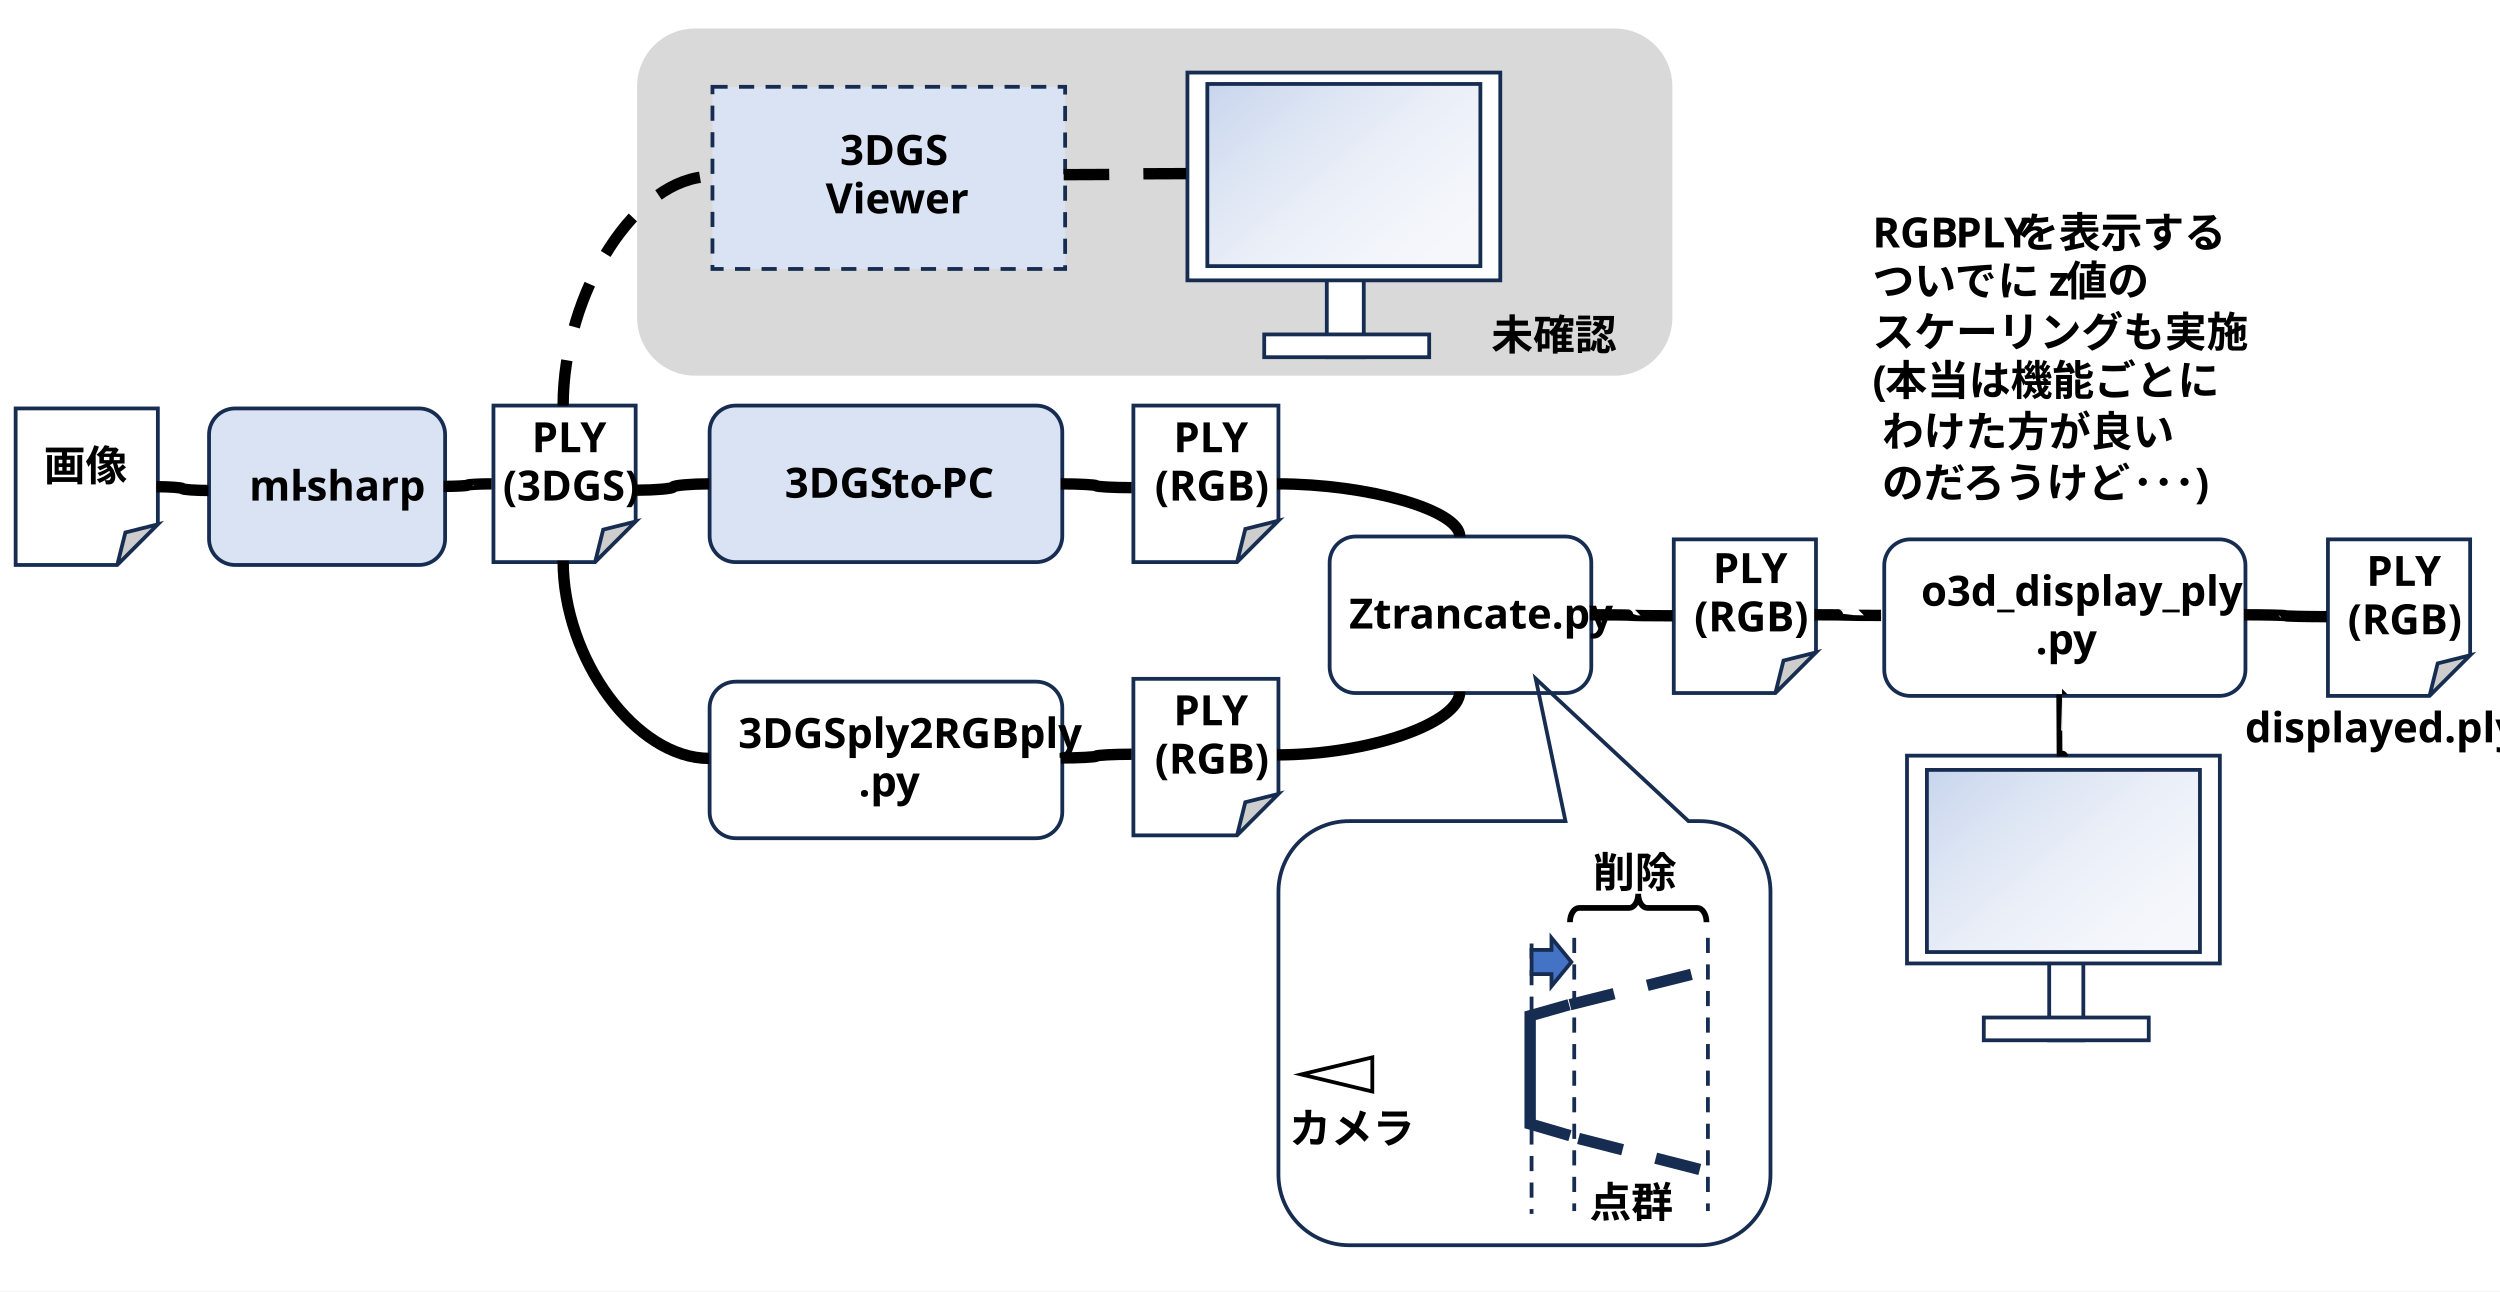
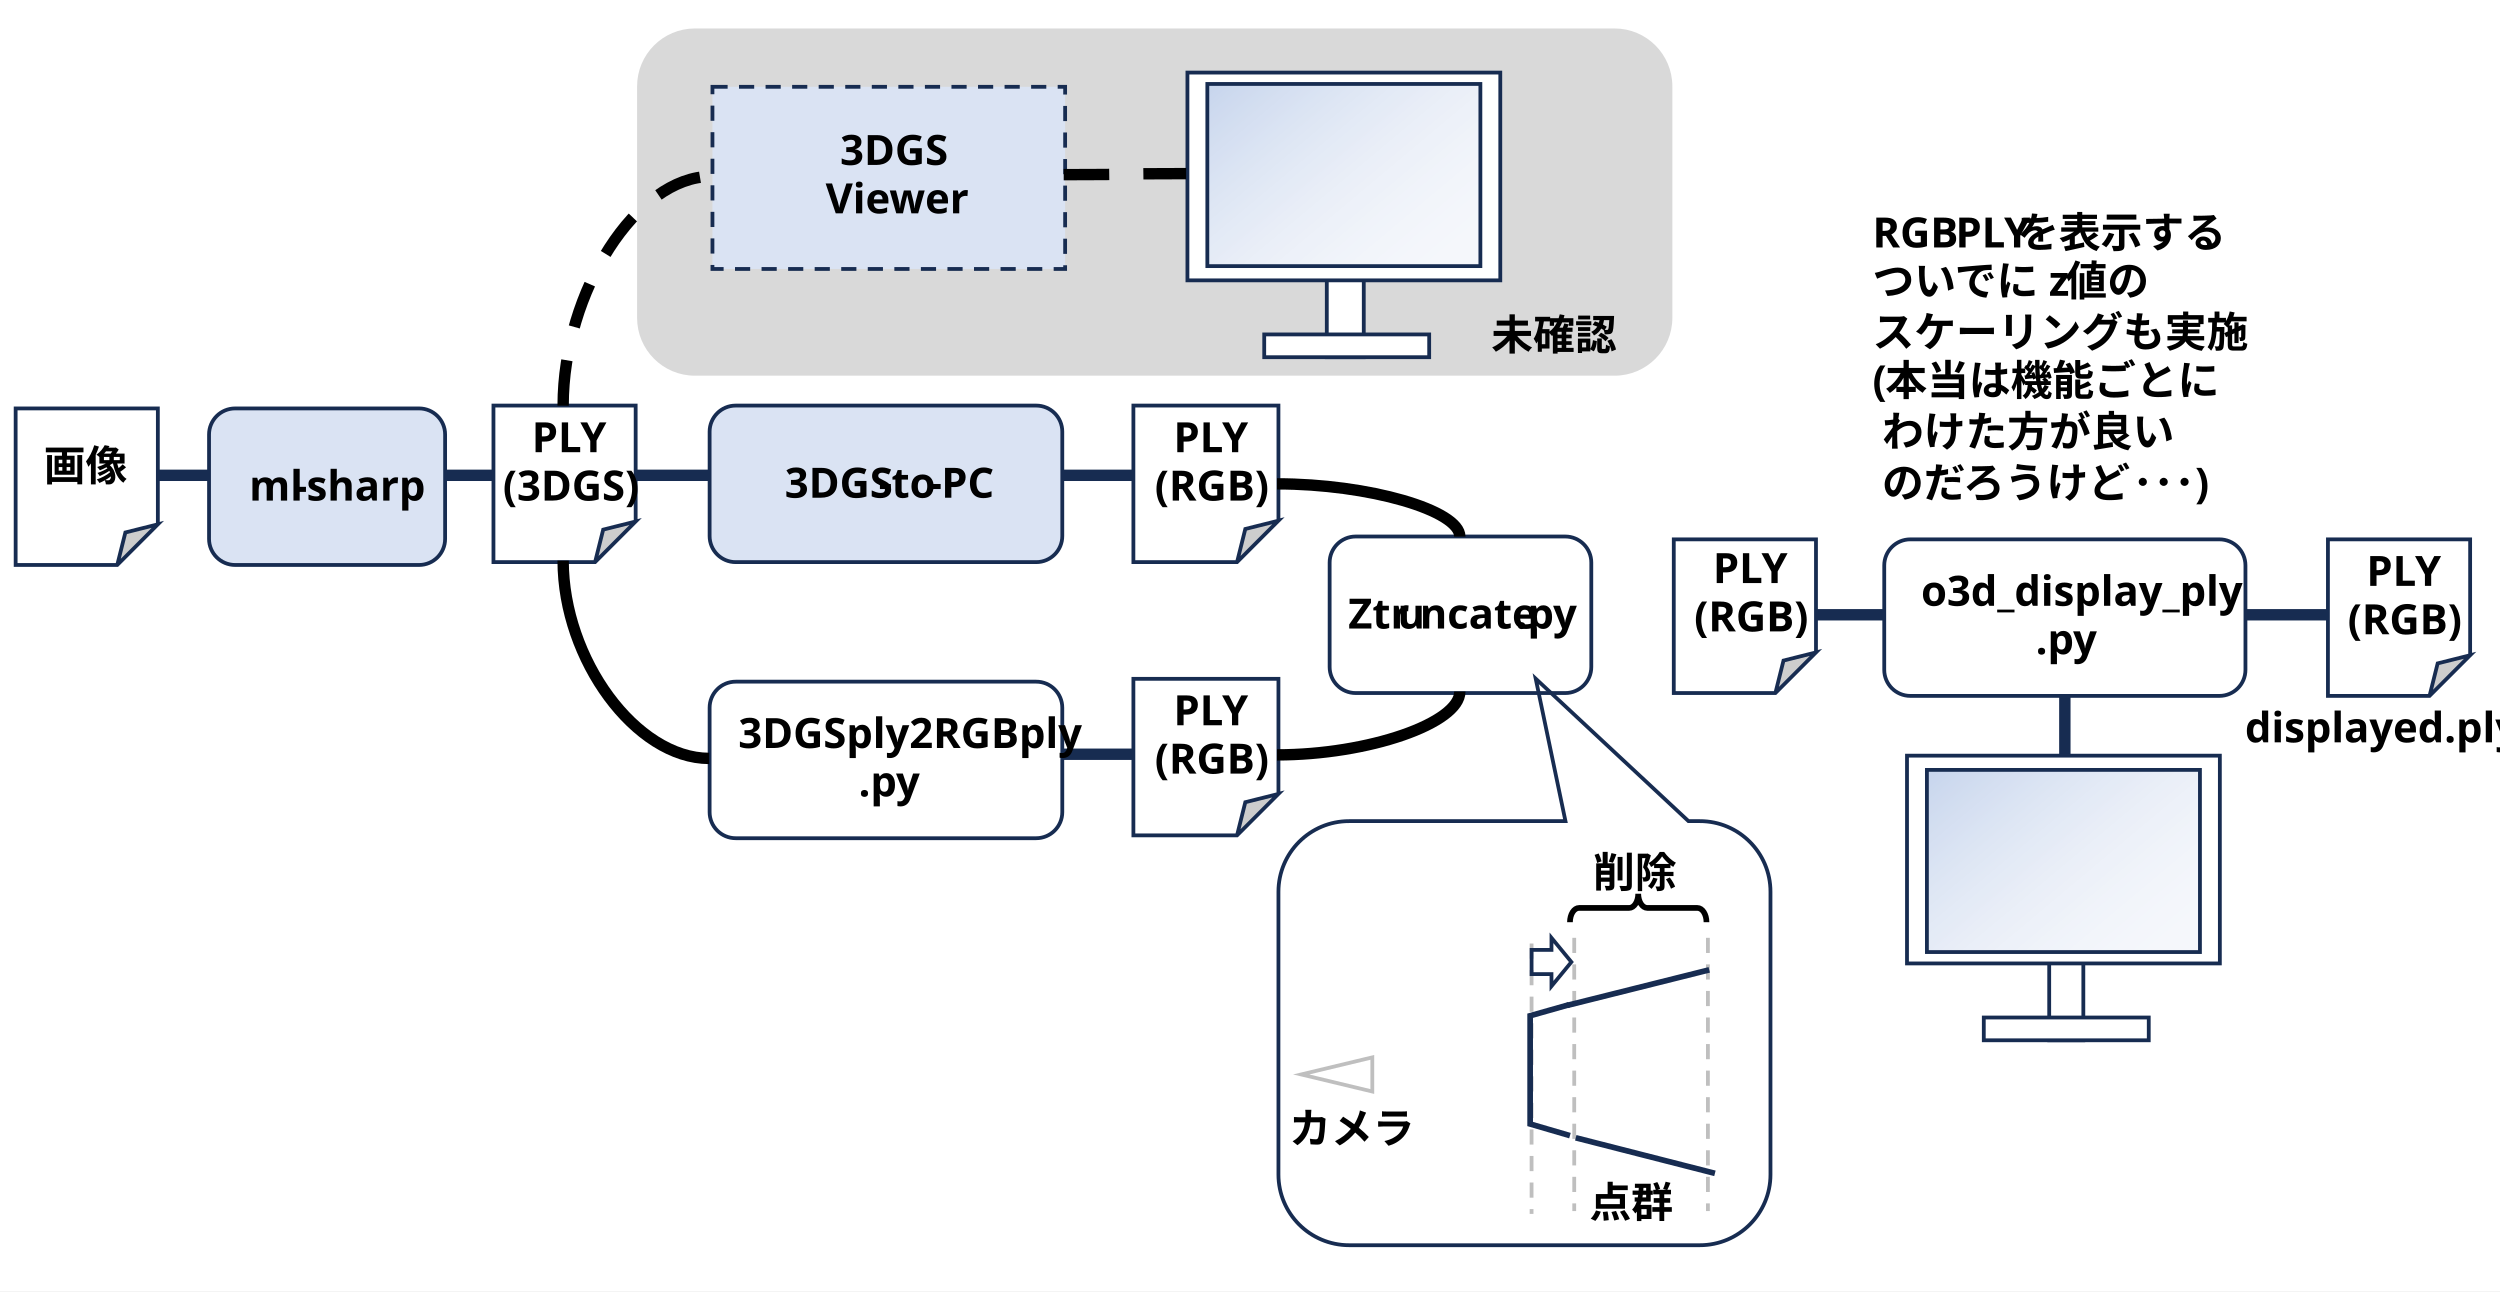
<svg xmlns="http://www.w3.org/2000/svg" width="879" height="454" overflow="hidden">
  <defs>
    <clipPath id="clip0">
      <rect x="0" y="0" width="879" height="454" />
    </clipPath>
    <linearGradient x1="508.089" y1="103.989" x2="436.911" y2="19.1" gradientUnits="userSpaceOnUse" spreadMethod="reflect" id="fill1">
      <stop offset="0" stop-color="#F6F8FC" />
      <stop offset="0.022" stop-color="#F5F7FB" />
      <stop offset="0.043" stop-color="#F5F7FB" />
      <stop offset="0.065" stop-color="#F5F7FB" />
      <stop offset="0.087" stop-color="#F5F7FB" />
      <stop offset="0.109" stop-color="#F5F7FB" />
      <stop offset="0.13" stop-color="#F4F7FB" />
      <stop offset="0.152" stop-color="#F4F6FB" />
      <stop offset="0.174" stop-color="#F4F6FB" />
      <stop offset="0.196" stop-color="#F3F6FB" />
      <stop offset="0.217" stop-color="#F3F5FB" />
      <stop offset="0.239" stop-color="#F2F5FA" />
      <stop offset="0.261" stop-color="#F2F5FA" />
      <stop offset="0.283" stop-color="#F1F4FA" />
      <stop offset="0.304" stop-color="#F0F4FA" />
      <stop offset="0.326" stop-color="#F0F3FA" />
      <stop offset="0.348" stop-color="#EFF3F9" />
      <stop offset="0.37" stop-color="#EEF2F9" />
      <stop offset="0.391" stop-color="#EDF1F9" />
      <stop offset="0.413" stop-color="#EDF1F9" />
      <stop offset="0.435" stop-color="#ECF0F8" />
      <stop offset="0.457" stop-color="#EBEFF8" />
      <stop offset="0.478" stop-color="#EAEFF8" />
      <stop offset="0.5" stop-color="#E9EEF7" />
      <stop offset="0.522" stop-color="#E8EDF7" />
      <stop offset="0.543" stop-color="#E7ECF7" />
      <stop offset="0.565" stop-color="#E5EBF6" />
      <stop offset="0.587" stop-color="#E4EBF6" />
      <stop offset="0.609" stop-color="#E3EAF6" />
      <stop offset="0.63" stop-color="#E2E9F5" />
      <stop offset="0.652" stop-color="#E0E8F5" />
      <stop offset="0.674" stop-color="#DFE7F4" />
      <stop offset="0.696" stop-color="#DEE6F4" />
      <stop offset="0.717" stop-color="#DCE5F3" />
      <stop offset="0.739" stop-color="#DBE4F3" />
      <stop offset="0.761" stop-color="#D9E3F3" />
      <stop offset="0.783" stop-color="#D8E1F2" />
      <stop offset="0.804" stop-color="#D6E0F2" />
      <stop offset="0.826" stop-color="#D5DFF1" />
      <stop offset="0.848" stop-color="#D3DEF0" />
      <stop offset="0.87" stop-color="#D1DDF0" />
      <stop offset="0.891" stop-color="#D0DBEF" />
      <stop offset="0.913" stop-color="#CEDAEF" />
      <stop offset="0.935" stop-color="#CCD9EE" />
      <stop offset="0.957" stop-color="#CAD7EE" />
      <stop offset="0.978" stop-color="#C8D6ED" />
      <stop offset="1" stop-color="#C7D5ED" />
    </linearGradient>
    <linearGradient x1="761.089" y1="345.163" x2="689.911" y2="260.274" gradientUnits="userSpaceOnUse" spreadMethod="reflect" id="fill2">
      <stop offset="0" stop-color="#F6F8FC" />
      <stop offset="0.022" stop-color="#F5F7FB" />
      <stop offset="0.043" stop-color="#F5F7FB" />
      <stop offset="0.065" stop-color="#F5F7FB" />
      <stop offset="0.087" stop-color="#F5F7FB" />
      <stop offset="0.109" stop-color="#F5F7FB" />
      <stop offset="0.13" stop-color="#F4F7FB" />
      <stop offset="0.152" stop-color="#F4F6FB" />
      <stop offset="0.174" stop-color="#F4F6FB" />
      <stop offset="0.196" stop-color="#F3F6FB" />
      <stop offset="0.217" stop-color="#F3F5FB" />
      <stop offset="0.239" stop-color="#F2F5FA" />
      <stop offset="0.261" stop-color="#F2F5FA" />
      <stop offset="0.283" stop-color="#F1F4FA" />
      <stop offset="0.304" stop-color="#F0F4FA" />
      <stop offset="0.326" stop-color="#F0F3FA" />
      <stop offset="0.348" stop-color="#EFF3F9" />
      <stop offset="0.37" stop-color="#EEF2F9" />
      <stop offset="0.391" stop-color="#EDF1F9" />
      <stop offset="0.413" stop-color="#EDF1F9" />
      <stop offset="0.435" stop-color="#ECF0F8" />
      <stop offset="0.457" stop-color="#EBEFF8" />
      <stop offset="0.478" stop-color="#EAEFF8" />
      <stop offset="0.5" stop-color="#E9EEF7" />
      <stop offset="0.522" stop-color="#E8EDF7" />
      <stop offset="0.543" stop-color="#E7ECF7" />
      <stop offset="0.565" stop-color="#E5EBF6" />
      <stop offset="0.587" stop-color="#E4EBF6" />
      <stop offset="0.609" stop-color="#E3EAF6" />
      <stop offset="0.63" stop-color="#E2E9F5" />
      <stop offset="0.652" stop-color="#E0E8F5" />
      <stop offset="0.674" stop-color="#DFE7F4" />
      <stop offset="0.696" stop-color="#DEE6F4" />
      <stop offset="0.717" stop-color="#DCE5F3" />
      <stop offset="0.739" stop-color="#DBE4F3" />
      <stop offset="0.761" stop-color="#D9E3F3" />
      <stop offset="0.783" stop-color="#D8E1F2" />
      <stop offset="0.804" stop-color="#D6E0F2" />
      <stop offset="0.826" stop-color="#D5DFF1" />
      <stop offset="0.848" stop-color="#D3DEF0" />
      <stop offset="0.87" stop-color="#D1DDF0" />
      <stop offset="0.891" stop-color="#D0DBEF" />
      <stop offset="0.913" stop-color="#CEDAEF" />
      <stop offset="0.935" stop-color="#CCD9EE" />
      <stop offset="0.957" stop-color="#CAD7EE" />
      <stop offset="0.978" stop-color="#C8D6ED" />
      <stop offset="1" stop-color="#C7D5ED" />
    </linearGradient>
  </defs>
  <g clip-path="url(#clip0)">
    <rect x="0" y="0" width="879" height="454.328" fill="#FFFFFF" />
+     <path d="M726 274.198 726 226.163" stroke="#172C51" stroke-width="4.004" stroke-miterlimit="8" fill="none" fill-rule="evenodd" />
+     <path d="M619 216.156 848 216.156" stroke="#172C51" stroke-width="4.002" stroke-miterlimit="8" fill="none" fill-rule="evenodd" />
+     <path d="M291 265.192 430 265.192" stroke="#172C51" stroke-width="4.002" stroke-miterlimit="8" fill="none" fill-rule="evenodd" />
+     <path d="M37 167.121 419 167.121" stroke="#172C51" stroke-width="4.002" stroke-miterlimit="8" fill="none" fill-rule="evenodd" />
    <path d="M224 30.356C224 19.117 233.104 10.007 244.334 10.007L567.666 10.007C578.896 10.007 588 19.117 588 30.356L588 111.747C588 122.985 578.896 132.095 567.666 132.095L244.334 132.095C233.104 132.095 224 122.985 224 111.747Z" fill="#D9D9D9" fill-rule="evenodd" />
    <path d="M5.5 143.604 55.5 143.604 55.5 184.359 41.226 198.644 5.5 198.644Z" fill="#FFFFFF" fill-rule="evenodd" />
    <path d="M41.226 198.644 44.081 187.216 55.5 184.359Z" fill="#CDCDCD" fill-rule="evenodd" />
    <path d="M41.226 198.644 44.081 187.216 55.5 184.359 41.226 198.644 5.5 198.644 5.5 143.604 55.5 143.604 55.5 184.359" stroke="#172C51" stroke-width="1.334" stroke-miterlimit="8" fill="none" fill-rule="evenodd" />
    <text font-family="Yu Gothic,Yu Gothic_MSFontService,sans-serif" font-weight="700" font-size="14.683" transform="matrix(1 0 0 1.00072 15.3818 169)">画像</text>
    <path d="M173.5 142.603 223.5 142.603 223.5 183.358 209.226 197.643 173.5 197.643Z" fill="#FFFFFF" fill-rule="evenodd" />
    <path d="M209.226 197.643 212.081 186.215 223.5 183.358Z" fill="#CDCDCD" fill-rule="evenodd" />
    <path d="M209.226 197.643 212.081 186.215 223.5 183.358 209.226 197.643 173.5 197.643 173.5 142.603 223.5 142.603 223.5 183.358" stroke="#172C51" stroke-width="1.334" stroke-miterlimit="8" fill="none" fill-rule="evenodd" />
    <text font-family="Calibri,Calibri_MSFontService,sans-serif" font-weight="700" font-size="14.683" transform="matrix(1 0 0 1.00072 186.975 159)">PLY</text>
    <text font-family="Calibri,Calibri_MSFontService,sans-serif" font-weight="700" font-size="14.683" transform="matrix(1 0 0 1.00072 176.804 176)">(3DGS)</text>
    <path d="M398.5 142.603 449.5 142.603 449.5 183.073 434.941 197.643 398.5 197.643Z" fill="#FFFFFF" fill-rule="evenodd" />
    <path d="M434.941 197.643 437.852 185.987 449.5 183.073Z" fill="#CDCDCD" fill-rule="evenodd" />
    <path d="M434.941 197.643 437.852 185.987 449.5 183.073 434.941 197.643 398.5 197.643 398.5 142.603 449.5 142.603 449.5 183.073" stroke="#172C51" stroke-width="1.334" stroke-miterlimit="8" fill="none" fill-rule="evenodd" />
    <text font-family="Calibri,Calibri_MSFontService,sans-serif" font-weight="700" font-size="14.683" transform="matrix(1 0 0 1.00072 412.605 159)">PLY</text>
    <text font-family="Calibri,Calibri_MSFontService,sans-serif" font-weight="700" font-size="14.683" transform="matrix(1 0 0 1.00072 406.023 176)">(RGB)</text>
    <path d="M398.5 238.672 449.5 238.672 449.5 279.142 434.941 293.712 398.5 293.712Z" fill="#FFFFFF" fill-rule="evenodd" />
    <path d="M434.941 293.712 437.852 282.056 449.5 279.142Z" fill="#CDCDCD" fill-rule="evenodd" />
    <path d="M434.941 293.712 437.852 282.056 449.5 279.142 434.941 293.712 398.5 293.712 398.5 238.672 449.5 238.672 449.5 279.142" stroke="#172C51" stroke-width="1.334" stroke-miterlimit="8" fill="none" fill-rule="evenodd" />
    <text font-family="Calibri,Calibri_MSFontService,sans-serif" font-weight="700" font-size="14.683" transform="matrix(1 0 0 1.00072 412.605 255)">PLY</text>
    <text font-family="Calibri,Calibri_MSFontService,sans-serif" font-weight="700" font-size="14.683" transform="matrix(1 0 0 1.00072 406.023 272)">(RGB)</text>
    <path d="M588.5 189.637 638.5 189.637 638.5 229.392 624.226 243.676 588.5 243.676Z" fill="#FFFFFF" fill-rule="evenodd" />
    <path d="M624.226 243.676 627.081 232.249 638.5 229.392Z" fill="#CDCDCD" fill-rule="evenodd" />
    <path d="M624.226 243.676 627.081 232.249 638.5 229.392 624.226 243.676 588.5 243.676 588.5 189.637 638.5 189.637 638.5 229.392" stroke="#172C51" stroke-width="1.334" stroke-miterlimit="8" fill="none" fill-rule="evenodd" />
    <text font-family="Calibri,Calibri_MSFontService,sans-serif" font-weight="700" font-size="14.683" transform="matrix(1 0 0 1.00072 602.264 205)">PLY</text>
    <text font-family="Calibri,Calibri_MSFontService,sans-serif" font-weight="700" font-size="14.683" transform="matrix(1 0 0 1.00072 595.681 222)">(RGB)</text>
    <path d="M818.5 189.637 868.5 189.637 868.5 230.392 854.226 244.677 818.5 244.677Z" fill="#FFFFFF" fill-rule="evenodd" />
    <path d="M854.226 244.677 857.081 233.249 868.5 230.392Z" fill="#CDCDCD" fill-rule="evenodd" />
    <path d="M854.226 244.677 857.081 233.249 868.5 230.392 854.226 244.677 818.5 244.677 818.5 189.637 868.5 189.637 868.5 230.392" stroke="#172C51" stroke-width="1.334" stroke-miterlimit="8" fill="none" fill-rule="evenodd" />
    <text font-family="Calibri,Calibri_MSFontService,sans-serif" font-weight="700" font-size="14.683" transform="matrix(1 0 0 1.00072 832.04 206)">PLY</text>
    <text font-family="Calibri,Calibri_MSFontService,sans-serif" font-weight="700" font-size="14.683" transform="matrix(1 0 0 1.00072 825.457 223)">(RGB)</text>
    <rect x="250.5" y="30.522" width="124" height="64.046" stroke="#172C51" stroke-width="1.334" stroke-miterlimit="8" stroke-dasharray="5.335 4.002" fill="#DAE3F3" />
    <text font-family="Calibri,Calibri_MSFontService,sans-serif" font-weight="700" font-size="14.683" transform="matrix(1 0 0 1.00072 295.377 58)">3DGS</text>
    <text font-family="Calibri,Calibri_MSFontService,sans-serif" font-weight="700" font-size="14.683" transform="matrix(1 0 0 1.00072 290.295 75)">Viewer</text>
    <path d="M73.5 152.777C73.5 147.711 77.604 143.604 82.667 143.604L147.333 143.604C152.396 143.604 156.5 147.711 156.5 152.777L156.5 189.47C156.5 194.536 152.396 198.644 147.333 198.644L82.667 198.644C77.604 198.644 73.5 194.536 73.5 189.47Z" stroke="#172C51" stroke-width="1.334" stroke-miterlimit="8" fill="#DAE3F3" fill-rule="evenodd" />
    <text font-family="Calibri,Calibri_MSFontService,sans-serif" font-weight="700" font-size="14.683" transform="matrix(1 0 0 1.00072 87.6215 176)">ml</text>
    <text font-family="Calibri,Calibri_MSFontService,sans-serif" font-weight="700" font-size="14.683" transform="matrix(1 0 0 1.00072 103.294 176)">-</text>
    <text font-family="Calibri,Calibri_MSFontService,sans-serif" font-weight="700" font-size="14.683" transform="matrix(1 0 0 1.00072 107.796 176)">sharp</text>
    <rect x="466.5" y="61.544" width="13" height="64.046" stroke="#172C51" stroke-width="1.334" stroke-miterlimit="8" fill="#FFFFFF" />
    <rect x="444.5" y="117.585" width="58" height="8.006" stroke="#172C51" stroke-width="1.334" stroke-miterlimit="8" fill="#FFFFFF" />
    <rect x="417.5" y="25.518" width="110" height="73.053" stroke="#172C51" stroke-width="1.334" stroke-miterlimit="8" fill="#FFFFFF" />
    <rect x="424.5" y="29.521" width="96" height="64.046" stroke="#172C51" stroke-width="1.334" stroke-miterlimit="8" fill="url(#fill1)" />
    <rect x="720.5" y="301.718" width="12" height="64.046" stroke="#172C51" stroke-width="1.334" stroke-miterlimit="8" fill="#FFFFFF" />
    <rect x="697.5" y="357.758" width="58" height="8.006" stroke="#172C51" stroke-width="1.334" stroke-miterlimit="8" fill="#FFFFFF" />
    <rect x="670.5" y="265.692" width="110" height="73.053" stroke="#172C51" stroke-width="1.334" stroke-miterlimit="8" fill="#FFFFFF" />
    <rect x="677.5" y="270.695" width="96" height="64.046" stroke="#172C51" stroke-width="1.334" stroke-miterlimit="8" fill="url(#fill2)" />
    <path d="M249.5 151.777C249.5 146.71 253.604 142.603 258.667 142.603L364.333 142.603C369.396 142.603 373.5 146.71 373.5 151.777L373.5 188.469C373.5 193.536 369.396 197.643 364.333 197.643L258.667 197.643C253.604 197.643 249.5 193.536 249.5 188.469Z" stroke="#172C51" stroke-width="1.334" stroke-miterlimit="8" fill="#DAE3F3" fill-rule="evenodd" />
    <text font-family="Calibri,Calibri_MSFontService,sans-serif" font-weight="700" font-size="14.683" transform="matrix(1 0 0 1.00072 275.93 175)">3DGS</text>
    <text font-family="Calibri,Calibri_MSFontService,sans-serif" font-weight="700" font-size="14.683" transform="matrix(1 0 0 1.00072 308.943 175)">-</text>
    <text font-family="Calibri,Calibri_MSFontService,sans-serif" font-weight="700" font-size="14.683" transform="matrix(1 0 0 1.00072 313.444 175)">to</text>
    <text font-family="Calibri,Calibri_MSFontService,sans-serif" font-weight="700" font-size="14.683" transform="matrix(1 0 0 1.00072 326.449 175)">-</text>
    <text font-family="Calibri,Calibri_MSFontService,sans-serif" font-weight="700" font-size="14.683" transform="matrix(1 0 0 1.00072 330.951 175)">PC</text>
    <path d="M249.5 248.847C249.5 243.78 253.604 239.673 258.667 239.673L364.333 239.673C369.396 239.673 373.5 243.78 373.5 248.847L373.5 285.539C373.5 290.606 369.396 294.713 364.333 294.713L258.667 294.713C253.604 294.713 249.5 290.606 249.5 285.539Z" stroke="#172C51" stroke-width="1.334" stroke-miterlimit="8" fill="#FFFFFF" fill-rule="evenodd" />
    <text font-family="Calibri,Calibri_MSFontService,sans-serif" font-weight="700" font-size="14.683" transform="matrix(1 0 0 1.00072 259.591 263)">3DGSply2RGBply</text>
    <text font-family="Calibri,Calibri_MSFontService,sans-serif" font-weight="700" font-size="14.683" transform="matrix(1 0 0 1.00072 301.853 280)">.py</text>
    <path d="M467.5 197.81C467.5 192.743 471.604 188.636 476.667 188.636L550.333 188.636C555.396 188.636 559.5 192.743 559.5 197.81L559.5 234.503C559.5 239.569 555.396 243.676 550.333 243.676L476.667 243.676C471.604 243.676 467.5 239.569 467.5 234.503Z" stroke="#172C51" stroke-width="1.334" stroke-miterlimit="8" fill="#FFFFFF" fill-rule="evenodd" />
-     <text font-family="Calibri,Calibri_MSFontService,sans-serif" font-weight="700" font-size="14.683" transform="matrix(1 0 0 1.00072 474.358 221)">Ztrancate.py</text>
+     <text font-family="Calibri,Calibri_MSFontService,sans-serif" font-weight="700" font-size="14.683" transform="matrix(1 0 0 1.00072 474.025 221)">Ztr</text>
+     <text font-family="Calibri,Calibri_MSFontService,sans-serif" font-weight="700" font-size="14.683" transform="matrix(1 0 0 1.00072 491.365 221)">u</text>
+     <text font-family="Calibri,Calibri_MSFontService,sans-serif" font-weight="700" font-size="14.683" transform="matrix(1 0 0 1.00072 499.201 221)">ncate</text>
+     <text font-family="Calibri,Calibri_MSFontService,sans-serif" font-weight="700" font-size="14.683" transform="matrix(1 0 0 1.00072 532.881 221)">.py</text>
    <path d="M662.5 198.81C662.5 193.744 666.604 189.637 671.667 189.637L780.333 189.637C785.396 189.637 789.5 193.744 789.5 198.81L789.5 235.503C789.5 240.57 785.396 244.677 780.333 244.677L671.667 244.677C666.604 244.677 662.5 240.57 662.5 235.503Z" stroke="#172C51" stroke-width="1.334" stroke-miterlimit="8" fill="#FFFFFF" fill-rule="evenodd" />
    <text font-family="Calibri,Calibri_MSFontService,sans-serif" font-weight="700" font-size="14.683" transform="matrix(1 0 0 1.00072 675.455 213)">o3d_display_ply</text>
    <text font-family="Calibri,Calibri_MSFontService,sans-serif" font-weight="700" font-size="14.683" transform="matrix(1 0 0 1.00072 715.717 230)">.py</text>
-     <path d="M55 171.124C59.567 171.124 64.133 171.457 64.133 171.791 64.133 172.125 68.7 172.458 73.267 172.458" stroke="#000000" stroke-width="4.002" stroke-miterlimit="8" fill="none" fill-rule="evenodd" />
-     <path d="M0 0C4.217 0 8.435 0.222 8.435 0.445 8.435 0.667 12.652 0.889 16.87 0.889" stroke="#000000" stroke-width="4.002" stroke-miterlimit="8" fill="none" fill-rule="evenodd" transform="matrix(1 0 0 -1.00072 156 171.013)" />
-     <path d="M0 0C6.342 0 12.684 0.556 12.684 1.112 12.684 1.667 19.026 2.223 25.368 2.223" stroke="#000000" stroke-width="4.002" stroke-miterlimit="8" fill="none" fill-rule="evenodd" transform="matrix(1 0 0 -1.00072 224 172.348)" />
    <path d="M198 142.622C198 102.333 223.978 62.045 249.956 62.045" stroke="#000000" stroke-width="4.004" stroke-miterlimit="8" stroke-dasharray="16.018 12.013" fill="none" fill-rule="evenodd" />
    <path d="M0 0C10.76 0 21.519 0.091 21.519 0.182 21.519 0.273 32.279 0.364 43.039 0.364" stroke="#000000" stroke-width="4.002" stroke-miterlimit="8" stroke-dasharray="16.006 12.005" fill="none" fill-rule="evenodd" transform="matrix(1 0 0 -1.00072 374 61.4087)" />
-     <path d="M373 170.123C379.225 170.123 385.449 170.457 385.449 170.79 385.449 171.124 391.674 171.458 397.898 171.458" stroke="#000000" stroke-width="4.002" stroke-miterlimit="8" fill="none" fill-rule="evenodd" />
    <path d="M0 0C34.732 0 69.465 25.673 69.465 51.346" stroke="#000000" stroke-width="4.002" stroke-miterlimit="8" fill="none" fill-rule="evenodd" transform="matrix(1.83697e-16 1.00072 1 -1.8383e-16 198 197.142)" />
-     <path d="M0 0C6.225 0 12.449 0.328 12.449 0.655 12.449 0.983 18.674 1.311 24.898 1.311" stroke="#000000" stroke-width="4.002" stroke-miterlimit="8" fill="none" fill-rule="evenodd" transform="matrix(1 0 0 -1.00072 373 266.503)" />
    <path d="M0 0C32.137 0 64.275 11.113 64.275 22.225" stroke="#000000" stroke-width="4.002" stroke-miterlimit="8" fill="none" fill-rule="evenodd" transform="matrix(1 0 0 -1.00072 449 265.417)" />
    <path d="M449 170.123C481.137 170.123 513.275 179.397 513.275 188.672" stroke="#000000" stroke-width="4.002" stroke-miterlimit="8" fill="none" fill-rule="evenodd" />
-     <path d="M559 216.156C566.274 216.156 573.548 216.245 573.548 216.334 573.548 216.423 580.822 216.512 588.097 216.512" stroke="#000000" stroke-width="4.002" stroke-miterlimit="8" fill="none" fill-rule="evenodd" />
-     <path d="M638 216.156C643.848 216.156 649.697 216.214 649.697 216.273 649.697 216.331 655.545 216.389 661.393 216.389" stroke="#000000" stroke-width="4.002" stroke-miterlimit="8" fill="none" fill-rule="evenodd" />
-     <path d="M0 0C5.442 0 10.884 0.033 10.884 0.067 10.884 0.1 16.327 0.133 21.769 0.133" stroke="#000000" stroke-width="4.002" stroke-miterlimit="8" fill="none" fill-rule="evenodd" transform="matrix(-1.83697e-16 -1.00072 -1 1.8383e-16 725.133 265.961)" />
-     <path d="M818.097 216.813C810.822 216.813 803.548 216.649 803.548 216.485 803.548 216.32 796.274 216.156 789 216.156" stroke="#000000" stroke-width="4.002" stroke-miterlimit="8" fill="none" fill-rule="evenodd" />
    <text font-family="Yu Gothic,Yu Gothic_MSFontService,sans-serif" font-weight="700" font-size="14.683" transform="matrix(1 0 0 1.00072 524.352 123)">未確認</text>
-     <path d="M482.5 383.777 457.5 377.773 482.5 371.769Z" stroke="#000000" stroke-width="1.335" stroke-miterlimit="8" fill="none" fill-rule="evenodd" />
-     <path d="M600.5 329.738 600.5 425.808" stroke="#172C51" stroke-width="1.334" stroke-miterlimit="8" stroke-dasharray="5.335 4.002" fill="none" fill-rule="evenodd" />
-     <path d="M538.5 331.74 538.5 426.808" stroke="#172C51" stroke-width="1.334" stroke-miterlimit="8" stroke-dasharray="5.335 4.002" fill="none" fill-rule="evenodd" />
-     <path d="M551.683 353.255 538 357.138 538 395.195 552 399.288" stroke="#172C51" stroke-width="4.002" stroke-miterlimit="8" fill="none" fill-rule="evenodd" />
-     <path d="M538.5 333.991 545.5 333.991 545.5 329.738 552.5 338.244 545.5 346.75 545.5 342.497 538.5 342.497Z" stroke="#172C51" stroke-width="1.334" stroke-miterlimit="8" fill="#4472C4" fill-rule="evenodd" />
-     <path d="M553.5 329.738 553.5 425.808" stroke="#172C51" stroke-width="1.334" stroke-miterlimit="8" stroke-dasharray="5.335 4.002" fill="none" fill-rule="evenodd" />
+     <path d="M482.5 383.777 457.5 377.773 482.5 371.769Z" stroke="#BFBFBF" stroke-width="1.335" stroke-miterlimit="8" fill="none" fill-rule="evenodd" />
+     <path d="M600.5 329.738 600.5 425.808" stroke="#BFBFBF" stroke-width="1.334" stroke-miterlimit="8" stroke-dasharray="5.335 4.002" fill="none" fill-rule="evenodd" />
+     <path d="M538.5 331.74 538.5 426.808" stroke="#BFBFBF" stroke-width="1.334" stroke-miterlimit="8" stroke-dasharray="5.335 4.002" fill="none" fill-rule="evenodd" />
+     <path d="M551.683 353.255 538 357.138 538 395.195 552 399.288" stroke="#172C51" stroke-width="2.001" stroke-miterlimit="8" fill="none" fill-rule="evenodd" />
+     <path d="M538.5 333.991 545.5 333.991 545.5 329.738 552.5 338.244 545.5 346.75 545.5 342.497 538.5 342.497Z" stroke="#172C51" stroke-width="1.334" stroke-miterlimit="8" fill="none" fill-rule="evenodd" />
+     <path d="M553.5 329.738 553.5 425.808" stroke="#BFBFBF" stroke-width="1.334" stroke-miterlimit="8" stroke-dasharray="5.335 4.002" fill="none" fill-rule="evenodd" />
    <text font-family="Yu Gothic,Yu Gothic_MSFontService,sans-serif" font-weight="700" font-size="14.683" transform="matrix(1 0 0 1.00072 560.115 312)">削除</text>
    <path d="M552 324.234C552 321.471 553.436 319.231 555.207 319.231L572.792 319.231C574.564 319.231 576 316.991 576 314.227 576 316.991 577.436 319.231 579.207 319.231L596.792 319.231C598.564 319.231 600 321.471 600 324.234" stroke="#000000" stroke-width="2.002" stroke-miterlimit="8" fill="none" fill-rule="evenodd" />
    <path d="M449.5 313.56C449.5 299.835 460.618 288.709 474.334 288.709L550.417 288.709 539.95 238.617 593.667 288.709 597.666 288.709C611.382 288.709 622.5 299.835 622.5 313.56L622.5 313.56 622.5 313.56 622.5 350.837 622.5 412.965C622.5 426.69 611.382 437.816 597.666 437.816L593.667 437.816 550.417 437.816 550.417 437.816 474.334 437.816C460.618 437.816 449.5 426.69 449.5 412.965L449.5 350.837 449.5 313.56 449.5 313.56Z" stroke="#172C51" stroke-width="1.334" stroke-miterlimit="8" fill="none" fill-rule="evenodd" />
    <text font-family="Yu Gothic,Yu Gothic_MSFontService,sans-serif" font-weight="700" font-size="14.683" transform="matrix(1 0 0 1.00072 453.267 402)">カメラ</text>
    <text font-family="Yu Gothic,Yu Gothic_MSFontService,sans-serif" font-weight="700" font-size="14.683" transform="matrix(1 0 0 1.00072 558.867 428)">点群</text>
    <text font-family="Calibri,Calibri_MSFontService,sans-serif" font-weight="700" font-size="14.683" transform="matrix(1 0 0 1.00072 658.377 87)">RGB</text>
    <text font-family="Calibri,Calibri_MSFontService,sans-serif" font-weight="700" font-size="14.683" transform="matrix(1 0 0 1.00072 687.555 87)">PLY</text>
    <text font-family="Yu Gothic,Yu Gothic_MSFontService,sans-serif" font-weight="700" font-size="14.683" transform="matrix(1 0 0 1.00072 709.23 87)">を表示する</text>
-     <text font-family="Yu Gothic,Yu Gothic_MSFontService,sans-serif" font-weight="700" font-size="14.683" transform="matrix(1 0 0 1.00072 658.377 104)">ついで</text>
-     <text font-family="Yu Gothic,Yu Gothic_MSFontService,sans-serif" font-weight="700" font-size="14.683" transform="matrix(1 0 0 1.00072 702.394 104)">に</text>
+     <text font-family="Yu Gothic,Yu Gothic_MSFontService,sans-serif" font-weight="700" font-size="14.683" transform="matrix(1 0 0 1.00072 658.377 104)">ついでに</text>
    <text font-family="Calibri,Calibri_MSFontService,sans-serif" font-weight="700" font-size="14.683" transform="matrix(1 0 0 1.00072 720.401 104)">z</text>
    <text font-family="Yu Gothic,Yu Gothic_MSFontService,sans-serif" font-weight="700" font-size="14.683" transform="matrix(1 0 0 1.00072 726.236 104)">値の</text>
    <text font-family="Yu Gothic,Yu Gothic_MSFontService,sans-serif" font-weight="700" font-size="14.683" transform="matrix(1 0 0 1.00072 658.377 122)">スケーリングも実施</text>
    <text font-family="Calibri,Calibri_MSFontService,sans-serif" font-weight="700" font-size="14.683" transform="matrix(1 0 0 1.00072 658.377 139)">(</text>
    <text font-family="Yu Gothic,Yu Gothic_MSFontService,sans-serif" font-weight="700" font-size="14.683" transform="matrix(1 0 0 1.00072 662.879 139)">本当は機能ごとに</text>
-     <text font-family="Yu Gothic,Yu Gothic_MSFontService,sans-serif" font-weight="700" font-size="14.683" transform="matrix(1 0 0 1.00072 661.712 157)">わけた</text>
-     <text font-family="Yu Gothic,Yu Gothic_MSFontService,sans-serif" font-weight="700" font-size="14.683" transform="matrix(1 0 0 1.00072 705.729 157)">方</text>
-     <text font-family="Yu Gothic,Yu Gothic_MSFontService,sans-serif" font-weight="700" font-size="14.683" transform="matrix(1 0 0 1.00072 720.401 157)">が良い</text>
+     <text font-family="Yu Gothic,Yu Gothic_MSFontService,sans-serif" font-weight="700" font-size="14.683" transform="matrix(1 0 0 1.00072 661.712 157)">わけた方が良い</text>
    <text font-family="Yu Gothic,Yu Gothic_MSFontService,sans-serif" font-weight="700" font-size="14.683" transform="matrix(1 0 0 1.00072 661.712 175)">のだろうけど</text>
    <text font-family="Yu Gothic,Yu Gothic_MSFontService,sans-serif" font-weight="700" font-size="14.683" transform="matrix(1 0 0 1.00072 749.745 175)">･･･</text>
    <text font-family="Calibri,Calibri_MSFontService,sans-serif" font-weight="700" font-size="14.683" transform="matrix(1 0 0 1.00072 771.754 175)">)</text>
    <text font-family="Calibri,Calibri_MSFontService,sans-serif" font-weight="700" font-size="14.683" transform="matrix(1 0 0 1.00072 789.338 261)">displayed.ply</text>
-     <path d="M552 353.255 600 341.246" stroke="#172C51" stroke-width="4.002" stroke-miterlimit="8" stroke-dasharray="16.006 12.005" fill="none" fill-rule="evenodd" />
-     <path d="M0 12 47 0" stroke="#172C51" stroke-width="4.002" stroke-miterlimit="8" stroke-dasharray="16.006 12.005" fill="none" fill-rule="evenodd" transform="matrix(1 0 0 -1.00072 555 412.298)" />
+     <path d="M552 353.255 600 341.246" stroke="#172C51" stroke-width="2.001" stroke-linecap="square" stroke-miterlimit="8" stroke-dasharray="6.002 2.001" fill="none" fill-rule="evenodd" />
+     <path d="M0 12 47 0" stroke="#172C51" stroke-width="2.001" stroke-linecap="square" stroke-miterlimit="8" stroke-dasharray="6.002 2.001" fill="none" fill-rule="evenodd" transform="matrix(1 0 0 -1.00072 555 412.298)" />
  </g>
</svg>
